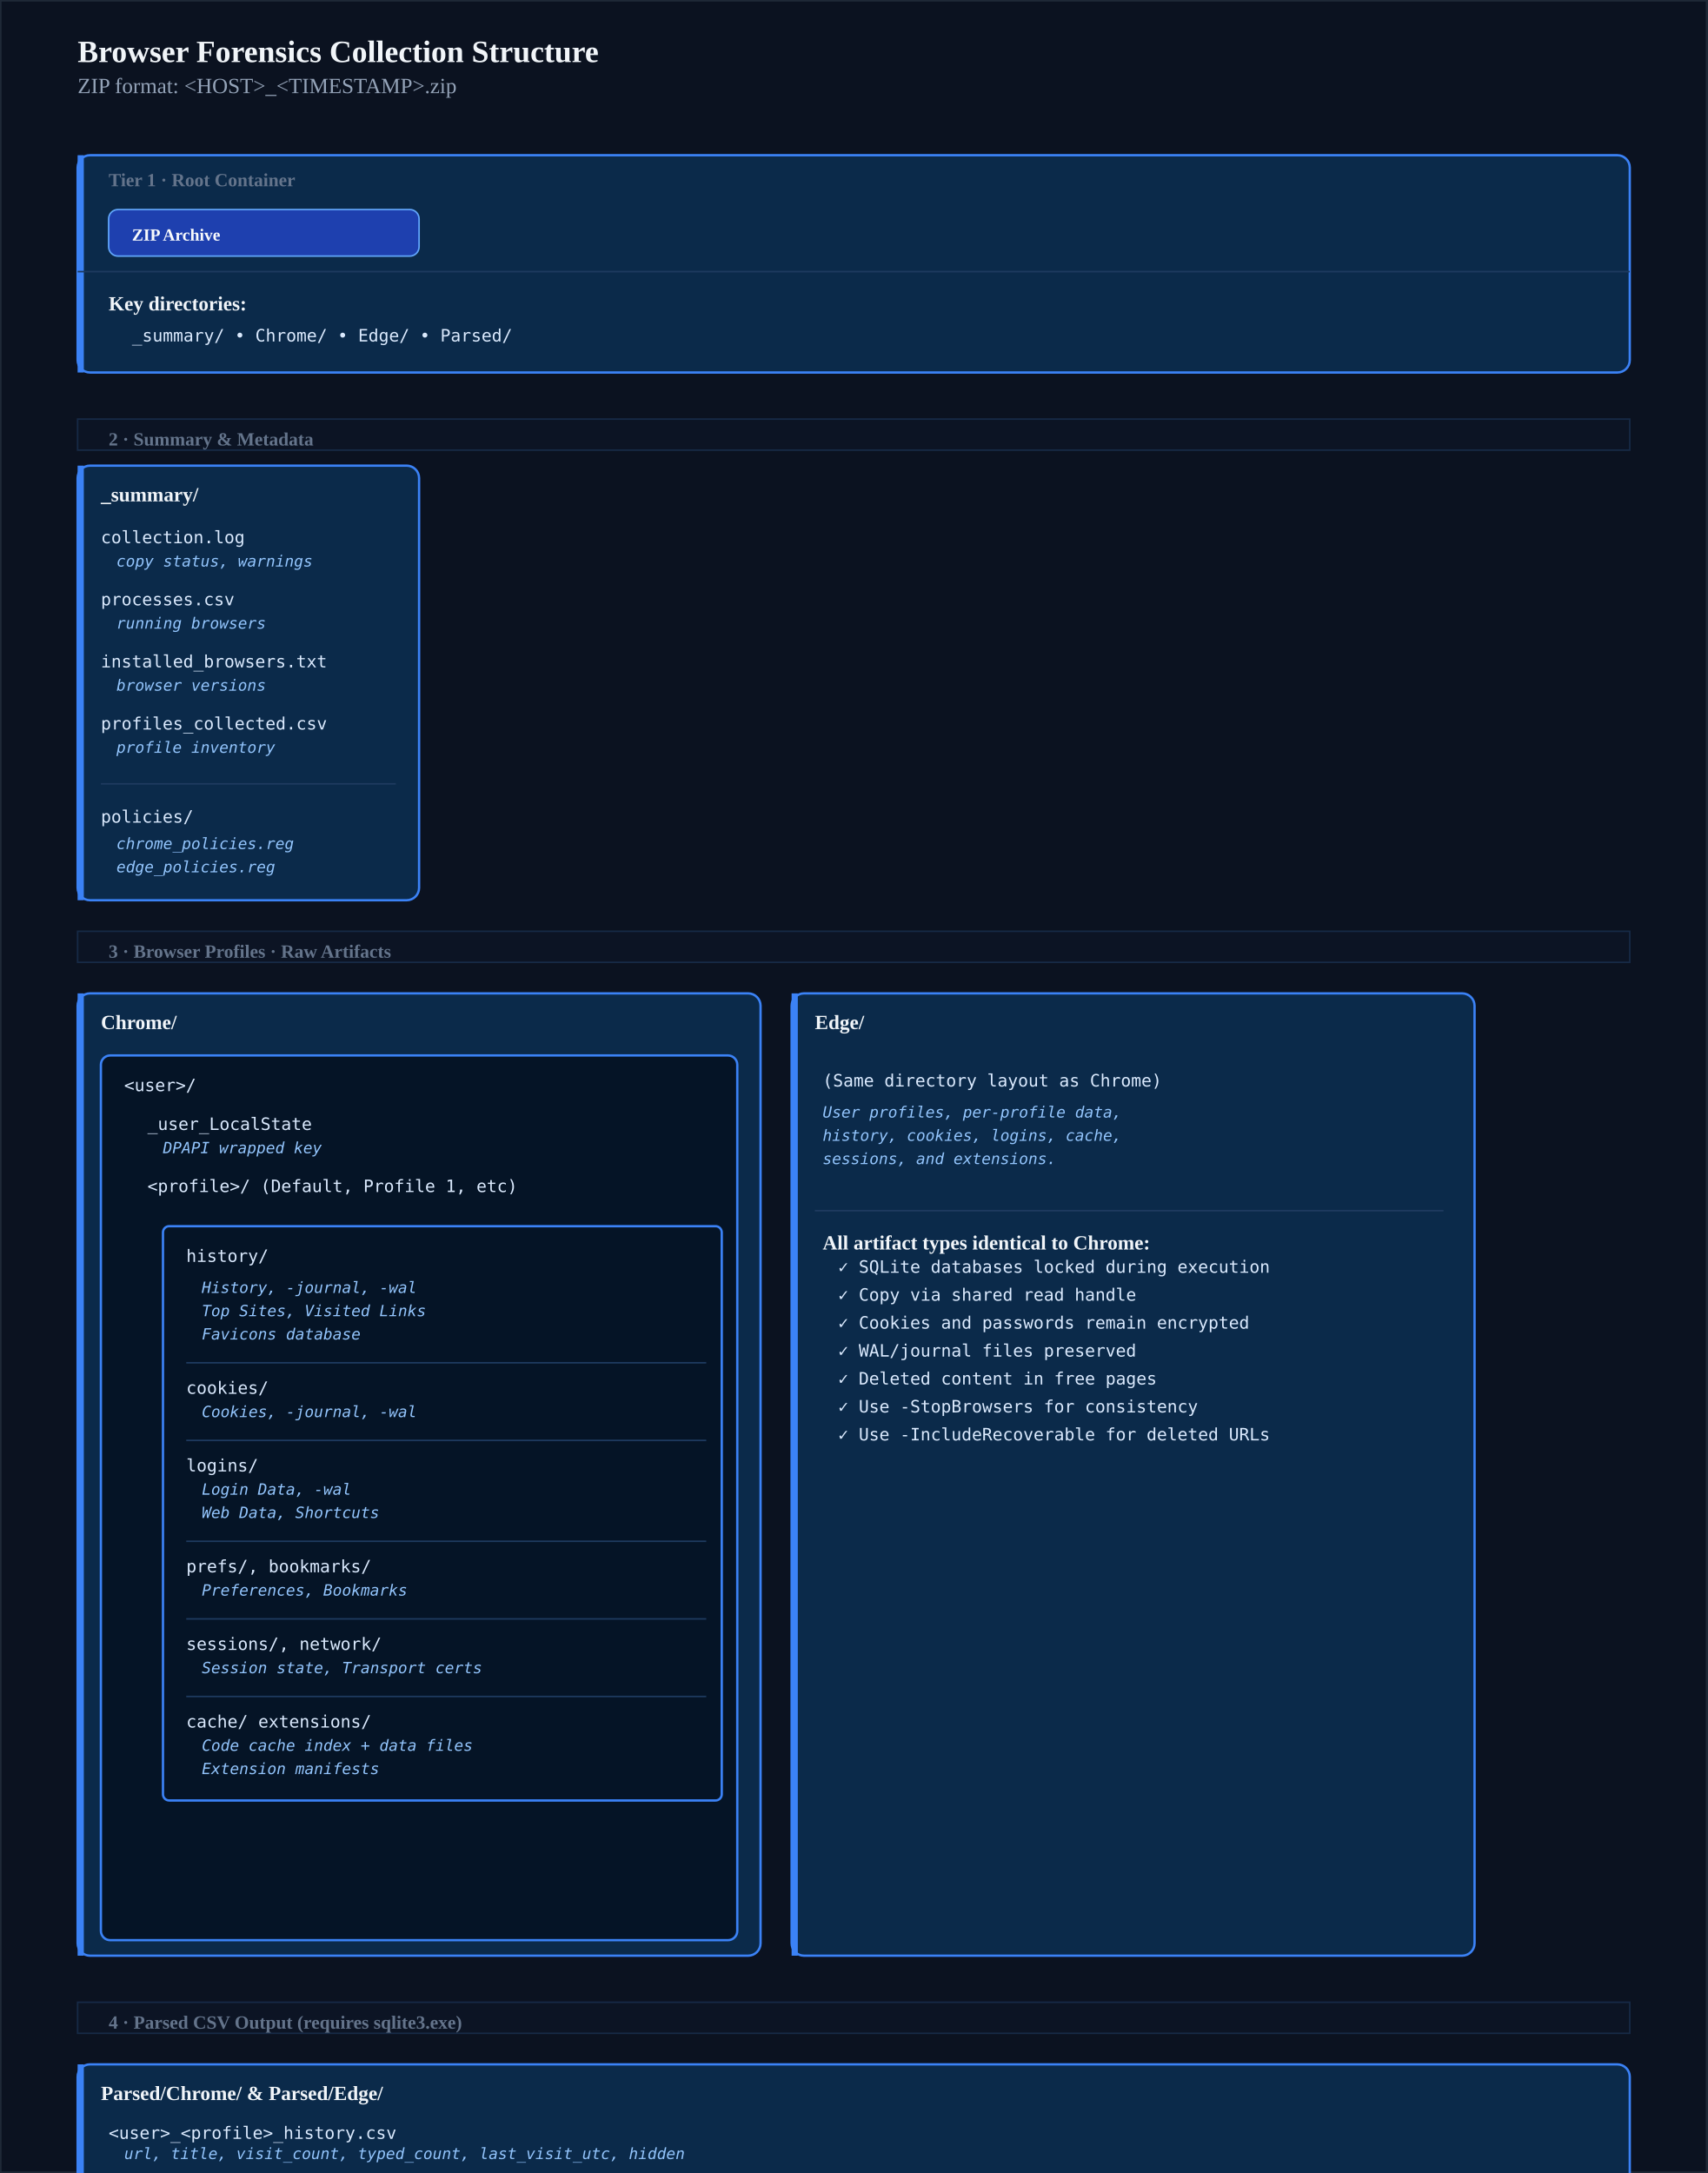
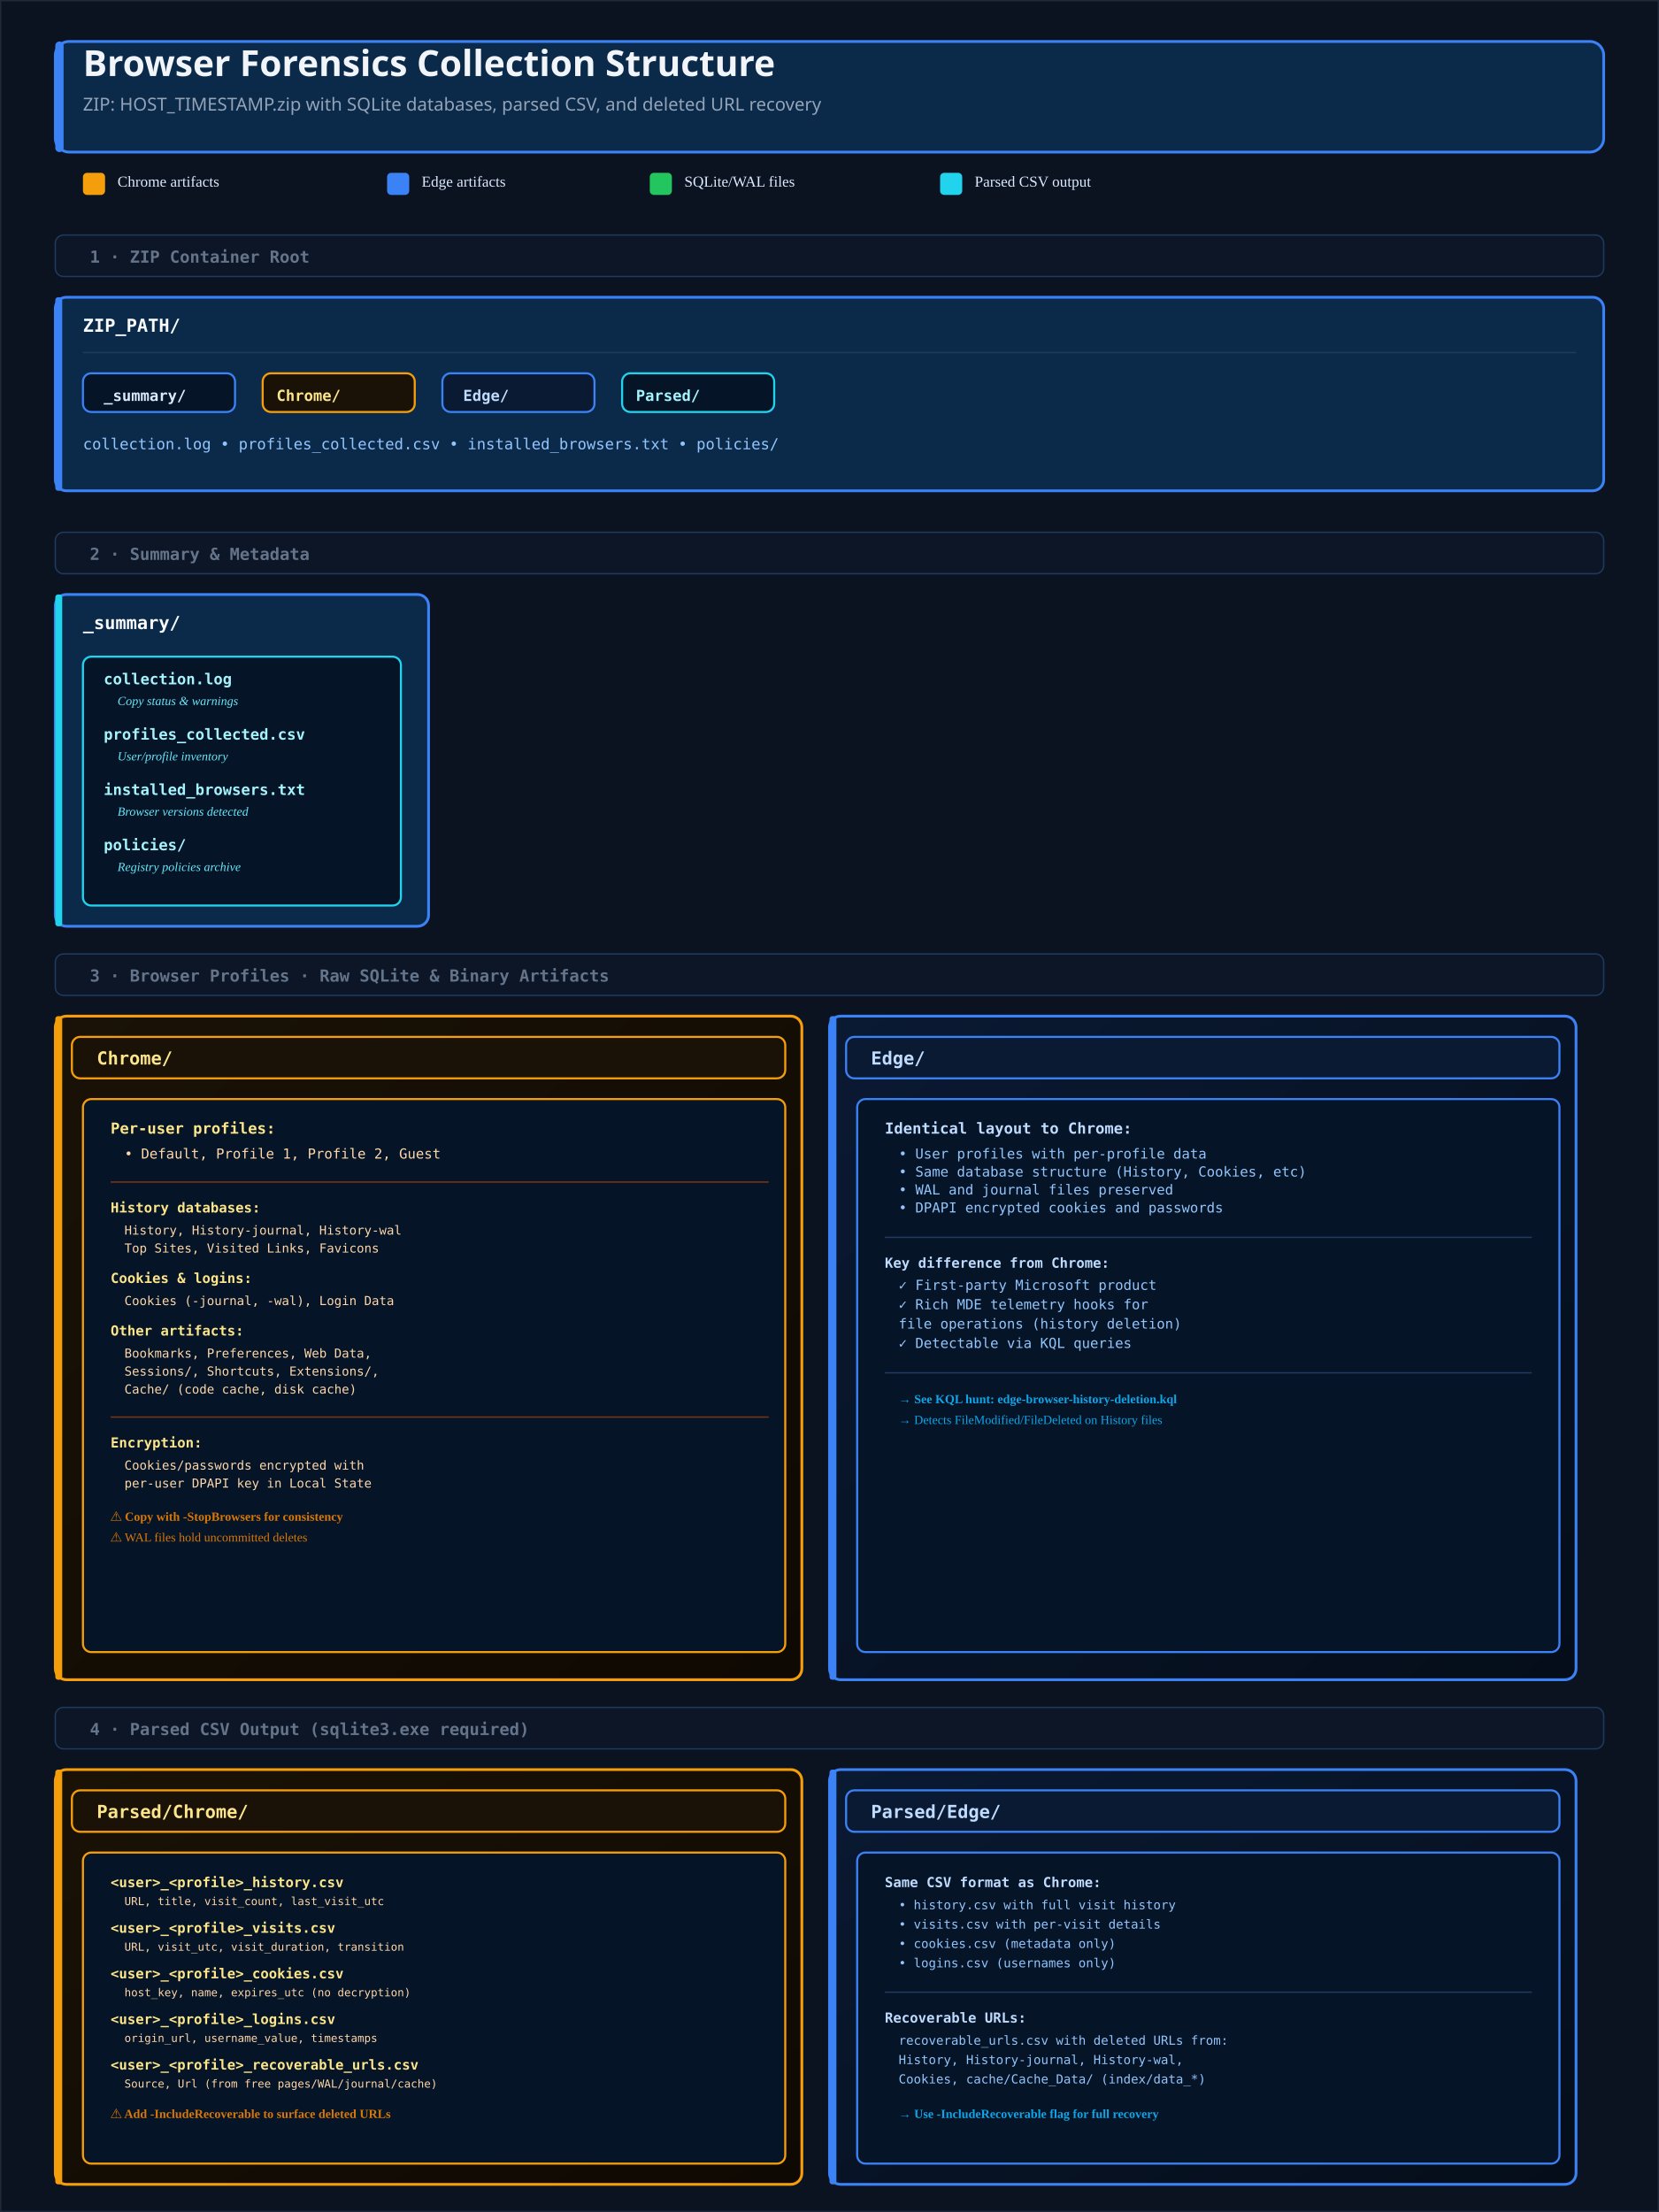
- <svg xmlns="http://www.w3.org/2000/svg" viewBox="0 0 1100 1400">
-   <rect width="1100" height="1400" fill="#0b1220" stroke="#1f2937" stroke-width="2" />
-   <text x="50" y="40" font-size="20" font-weight="700" fill="#f1f5f9">Browser Forensics Collection Structure</text>
-   <text x="50" y="60" font-size="14" fill="#94a3b8">ZIP format: &lt;HOST&gt;_&lt;TIMESTAMP&gt;.zip</text>
-   <rect x="50" y="100" width="1000" height="140" rx="8" fill="#0b2a4a" stroke="#3b82f6" stroke-width="1.5" />
-   <rect x="50" y="100" width="4" height="140" fill="#3b82f6" />
-   <text x="70" y="120" font-size="12" font-weight="600" fill="#64748b">Tier 1 · Root Container</text>
-   <rect x="70" y="135" width="200" height="30" rx="6" fill="#1e40af" stroke="#60a5fa" stroke-width="1" />
-   <text x="85" y="155" font-size="11" font-weight="600" fill="#f8fafc">ZIP Archive</text>
-   <line x1="50" y1="175" x2="1050" y2="175" stroke="#1e3a5f" stroke-width="1" />
-   <text x="70" y="200" font-size="13" font-weight="600" fill="#f1f5f9">Key directories:</text>
-   <text x="85" y="220" font-size="11" font-family="monospace" fill="#dbeafe">_summary/  •  Chrome/  •  Edge/  •  Parsed/</text>
-   <rect x="50" y="270" width="1000" height="20" fill="#0d1626" stroke="#1e3a5f" stroke-width="1" opacity="0.6" />
-   <text x="70" y="287" font-size="12" font-weight="600" fill="#64748b">2 · Summary &amp; Metadata</text>
-   <rect x="50" y="300" width="220" height="280" rx="8" fill="#0b2a4a" stroke="#3b82f6" stroke-width="1.5" />
-   <rect x="50" y="300" width="4" height="280" fill="#3b82f6" />
-   <text x="65" y="323" font-size="13" font-weight="600" fill="#f1f5f9">_summary/</text>
-   <text x="65" y="350" font-size="11" font-family="monospace" fill="#dbeafe">collection.log</text>
-   <text x="75" y="365" font-size="10" font-family="monospace" fill="#93c5fd" font-style="italic">copy status, warnings</text>
-   <text x="65" y="390" font-size="11" font-family="monospace" fill="#dbeafe">processes.csv</text>
-   <text x="75" y="405" font-size="10" font-family="monospace" fill="#93c5fd" font-style="italic">running browsers</text>
-   <text x="65" y="430" font-size="11" font-family="monospace" fill="#dbeafe">installed_browsers.txt</text>
-   <text x="75" y="445" font-size="10" font-family="monospace" fill="#93c5fd" font-style="italic">browser versions</text>
-   <text x="65" y="470" font-size="11" font-family="monospace" fill="#dbeafe">profiles_collected.csv</text>
-   <text x="75" y="485" font-size="10" font-family="monospace" fill="#93c5fd" font-style="italic">profile inventory</text>
-   <line x1="65" y1="505" x2="255" y2="505" stroke="#1e3a5f" stroke-width="1" />
-   <text x="65" y="530" font-size="11" font-family="monospace" fill="#dbeafe">policies/</text>
-   <text x="75" y="547" font-size="10" font-family="monospace" fill="#93c5fd" font-style="italic">chrome_policies.reg</text>
-   <text x="75" y="562" font-size="10" font-family="monospace" fill="#93c5fd" font-style="italic">edge_policies.reg</text>
-   <rect x="50" y="600" width="1000" height="20" fill="#0d1626" stroke="#1e3a5f" stroke-width="1" opacity="0.6" />
-   <text x="70" y="617" font-size="12" font-weight="600" fill="#64748b">3 · Browser Profiles · Raw Artifacts</text>
-   <rect x="50" y="640" width="440" height="620" rx="8" fill="#0b2a4a" stroke="#3b82f6" stroke-width="1.5" />
-   <rect x="50" y="640" width="4" height="620" fill="#3b82f6" />
-   <text x="65" y="663" font-size="13" font-weight="600" fill="#f1f5f9">Chrome/</text>
-   <rect x="65" y="680" width="410" height="570" rx="6" fill="#051426" stroke="#3b82f6" stroke-width="1.5" />
-   <text x="80" y="703" font-size="11" font-family="monospace" fill="#dbeafe">&lt;user&gt;/</text>
-   <text x="95" y="728" font-size="11" font-family="monospace" fill="#dbeafe">_user_LocalState</text>
-   <text x="105" y="743" font-size="10" font-family="monospace" fill="#93c5fd" font-style="italic">DPAPI wrapped key</text>
-   <text x="95" y="768" font-size="11" font-family="monospace" fill="#dbeafe">&lt;profile&gt;/ (Default, Profile 1, etc)</text>
-   <rect x="105" y="790" width="360" height="370" rx="4" fill="#051426" stroke="#3b82f6" stroke-width="1.5" />
-   <text x="120" y="813" font-size="11" font-family="monospace" fill="#dbeafe">history/</text>
-   <text x="130" y="833" font-size="10" font-family="monospace" fill="#93c5fd" font-style="italic">History, -journal, -wal</text>
-   <text x="130" y="848" font-size="10" font-family="monospace" fill="#93c5fd" font-style="italic">Top Sites, Visited Links</text>
-   <text x="130" y="863" font-size="10" font-family="monospace" fill="#93c5fd" font-style="italic">Favicons database</text>
-   <line x1="120" y1="878" x2="455" y2="878" stroke="#1e3a5f" stroke-width="1" />
-   <text x="120" y="898" font-size="11" font-family="monospace" fill="#dbeafe">cookies/</text>
-   <text x="130" y="913" font-size="10" font-family="monospace" fill="#93c5fd" font-style="italic">Cookies, -journal, -wal</text>
-   <line x1="120" y1="928" x2="455" y2="928" stroke="#1e3a5f" stroke-width="1" />
-   <text x="120" y="948" font-size="11" font-family="monospace" fill="#dbeafe">logins/</text>
-   <text x="130" y="963" font-size="10" font-family="monospace" fill="#93c5fd" font-style="italic">Login Data, -wal</text>
-   <text x="130" y="978" font-size="10" font-family="monospace" fill="#93c5fd" font-style="italic">Web Data, Shortcuts</text>
-   <line x1="120" y1="993" x2="455" y2="993" stroke="#1e3a5f" stroke-width="1" />
-   <text x="120" y="1013" font-size="11" font-family="monospace" fill="#dbeafe">prefs/, bookmarks/</text>
-   <text x="130" y="1028" font-size="10" font-family="monospace" fill="#93c5fd" font-style="italic">Preferences, Bookmarks</text>
-   <line x1="120" y1="1043" x2="455" y2="1043" stroke="#1e3a5f" stroke-width="1" />
-   <text x="120" y="1063" font-size="11" font-family="monospace" fill="#dbeafe">sessions/, network/</text>
-   <text x="130" y="1078" font-size="10" font-family="monospace" fill="#93c5fd" font-style="italic">Session state, Transport certs</text>
-   <line x1="120" y1="1093" x2="455" y2="1093" stroke="#1e3a5f" stroke-width="1" />
-   <text x="120" y="1113" font-size="11" font-family="monospace" fill="#dbeafe">cache/ extensions/</text>
-   <text x="130" y="1128" font-size="10" font-family="monospace" fill="#93c5fd" font-style="italic">Code cache index + data files</text>
-   <text x="130" y="1143" font-size="10" font-family="monospace" fill="#93c5fd" font-style="italic">Extension manifests</text>
-   <rect x="510" y="640" width="440" height="620" rx="8" fill="#0b2a4a" stroke="#3b82f6" stroke-width="1.5" />
-   <rect x="510" y="640" width="4" height="620" fill="#3b82f6" />
-   <text x="525" y="663" font-size="13" font-weight="600" fill="#f1f5f9">Edge/</text>
-   <text x="530" y="700" font-size="11" font-family="monospace" fill="#dbeafe">(Same directory layout as Chrome)</text>
-   <text x="530" y="720" font-size="10" font-family="monospace" fill="#93c5fd" font-style="italic">User profiles, per-profile data,</text>
-   <text x="530" y="735" font-size="10" font-family="monospace" fill="#93c5fd" font-style="italic">history, cookies, logins, cache,</text>
-   <text x="530" y="750" font-size="10" font-family="monospace" fill="#93c5fd" font-style="italic">sessions, and extensions.</text>
-   <line x1="525" y1="780" x2="930" y2="780" stroke="#1e3a5f" stroke-width="1" />
-   <text x="530" y="805" font-size="13" font-weight="600" fill="#f1f5f9">All artifact types identical to Chrome:</text>
-   <text x="540" y="820" font-size="11" font-family="monospace" fill="#dbeafe">✓ SQLite databases locked during execution</text>
-   <text x="540" y="838" font-size="11" font-family="monospace" fill="#dbeafe">✓ Copy via shared read handle</text>
-   <text x="540" y="856" font-size="11" font-family="monospace" fill="#dbeafe">✓ Cookies and passwords remain encrypted</text>
-   <text x="540" y="874" font-size="11" font-family="monospace" fill="#dbeafe">✓ WAL/journal files preserved</text>
-   <text x="540" y="892" font-size="11" font-family="monospace" fill="#dbeafe">✓ Deleted content in free pages</text>
-   <text x="540" y="910" font-size="11" font-family="monospace" fill="#dbeafe">✓ Use -StopBrowsers for consistency</text>
-   <text x="540" y="928" font-size="11" font-family="monospace" fill="#dbeafe">✓ Use -IncludeRecoverable for deleted URLs</text>
-   <rect x="50" y="1290" width="1000" height="20" fill="#0d1626" stroke="#1e3a5f" stroke-width="1" opacity="0.6" />
-   <text x="70" y="1307" font-size="12" font-weight="600" fill="#64748b">4 · Parsed CSV Output (requires sqlite3.exe)</text>
-   <rect x="50" y="1330" width="1000" height="220" rx="8" fill="#0b2a4a" stroke="#3b82f6" stroke-width="1.5" />
-   <rect x="50" y="1330" width="4" height="220" fill="#3b82f6" />
-   <text x="65" y="1353" font-size="13" font-weight="600" fill="#f1f5f9">Parsed/Chrome/ &amp; Parsed/Edge/</text>
-   <text x="70" y="1378" font-size="11" font-family="monospace" fill="#dbeafe">&lt;user&gt;_&lt;profile&gt;_history.csv</text>
-   <text x="80" y="1391" font-size="10" font-family="monospace" fill="#93c5fd" font-style="italic">url, title, visit_count, typed_count, last_visit_utc, hidden</text>
-   <text x="70" y="1410" font-size="11" font-family="monospace" fill="#dbeafe">&lt;user&gt;_&lt;profile&gt;_visits.csv</text>
-   <text x="80" y="1423" font-size="10" font-family="monospace" fill="#93c5fd" font-style="italic">url, title, visit_utc, visit_duration, transition, from_visit</text>
-   <text x="70" y="1442" font-size="11" font-family="monospace" fill="#dbeafe">&lt;user&gt;_&lt;profile&gt;_downloads.csv</text>
-   <text x="80" y="1455" font-size="10" font-family="monospace" fill="#93c5fd" font-style="italic">target_path, tab_url, referrer, mime_type, bytes, timestamps</text>
-   <text x="70" y="1474" font-size="11" font-family="monospace" fill="#dbeafe">&lt;user&gt;_&lt;profile&gt;_cookies.csv</text>
-   <text x="80" y="1487" font-size="10" font-family="monospace" fill="#93c5fd" font-style="italic">host_key, name, path, expires_utc, flags (metadata only, encrypted)</text>
-   <text x="70" y="1506" font-size="11" font-family="monospace" fill="#dbeafe">&lt;user&gt;_&lt;profile&gt;_logins.csv</text>
-   <text x="80" y="1519" font-size="10" font-family="monospace" fill="#93c5fd" font-style="italic">origin_url, username_value, timestamps, times_used (no passwords)</text>
-   <text x="70" y="1538" font-size="11" font-family="monospace" fill="#dbeafe">&lt;user&gt;_&lt;profile&gt;_recoverable_urls.csv</text>
-   <text x="80" y="1551" font-size="10" font-family="monospace" fill="#93c5fd" font-style="italic">Source, Url (free pages, WAL, journal, cache with -IncludeRecoverable)</text>
+ <svg xmlns="http://www.w3.org/2000/svg" viewBox="0 0 1200 1600">
+   <defs>
+     <linearGradient id="chromeBg" x1="0%" y1="0%" x2="100%" y2="100%">
+       <stop offset="0%" style="stop-color:#1a1206;stop-opacity:1" />
+       <stop offset="100%" style="stop-color:#0f0903;stop-opacity:1" />
+     </linearGradient>
+     <linearGradient id="edgeBg" x1="0%" y1="0%" x2="100%" y2="100%">
+       <stop offset="0%" style="stop-color:#0a1a33;stop-opacity:1" />
+       <stop offset="100%" style="stop-color:#050d19;stop-opacity:1" />
+     </linearGradient>
+     <linearGradient id="sqliteBg" x1="0%" y1="0%" x2="100%" y2="100%">
+       <stop offset="0%" style="stop-color:#1a0e06;stop-opacity:1" />
+       <stop offset="100%" style="stop-color:#0d0703;stop-opacity:1" />
+     </linearGradient>
+     <filter id="shadow" x="-50%" y="-50%" width="200%" height="200%">
+       <feDropShadow dx="0" dy="2" stdDeviation="3" flood-opacity="0.2" />
+     </filter>
+   </defs>
+   <rect width="1200" height="1600" fill="#0b1220" stroke="#1f2937" stroke-width="2" />
+   <rect x="40" y="30" width="1120" height="80" rx="10" fill="#0b2a4a" stroke="#3b82f6" stroke-width="2" />
+   <rect x="40" y="30" width="6" height="80" fill="#3b82f6" rx="3" />
+   <text x="60" y="55" font-size="26" font-weight="800" fill="#f1f5f9" font-family="ui-sans-serif, system-ui">Browser Forensics Collection Structure</text>
+   <text x="60" y="80" font-size="13" fill="#94a3b8" font-family="ui-sans-serif, system-ui">ZIP: HOST_TIMESTAMP.zip with SQLite databases, parsed CSV, and deleted URL recovery</text>
+   <rect x="60" y="125" width="16" height="16" rx="3" fill="#f59e0b" />
+   <text x="85" y="135" font-size="11" fill="#dbeafe">Chrome artifacts</text>
+   <rect x="280" y="125" width="16" height="16" rx="3" fill="#3b82f6" />
+   <text x="305" y="135" font-size="11" fill="#dbeafe">Edge artifacts</text>
+   <rect x="470" y="125" width="16" height="16" rx="3" fill="#22c55e" />
+   <text x="495" y="135" font-size="11" fill="#dbeafe">SQLite/WAL files</text>
+   <rect x="680" y="125" width="16" height="16" rx="3" fill="#22d3ee" />
+   <text x="705" y="135" font-size="11" fill="#dbeafe">Parsed CSV output</text>
+   <rect x="40" y="170" width="1120" height="30" fill="#0d1626" stroke="#1e3a5f" stroke-width="1" rx="6" />
+   <text x="65" y="190" font-size="12" font-weight="700" fill="#64748b" font-family="ui-monospace, monospace">1 · ZIP Container Root</text>
+   <rect x="40" y="215" width="1120" height="140" rx="8" fill="#0b2a4a" stroke="#3b82f6" stroke-width="2" />
+   <rect x="40" y="215" width="5" height="140" fill="#3b82f6" rx="2" />
+   <text x="60" y="240" font-size="13" font-weight="700" fill="#f8fafc" font-family="ui-monospace, monospace">ZIP_PATH/</text>
+   <line x1="60" y1="255" x2="1140" y2="255" stroke="#1e3a5f" stroke-width="1" />
+   <rect x="60" y="270" width="110" height="28" rx="6" fill="#051426" stroke="#3b82f6" stroke-width="1.5" />
+   <text x="75" y="290" font-size="11" font-weight="600" fill="#dbeafe" font-family="ui-monospace, monospace">_summary/</text>
+   <rect x="190" y="270" width="110" height="28" rx="6" fill="#1a1206" stroke="#f59e0b" stroke-width="1.5" />
+   <text x="200" y="290" font-size="11" font-weight="600" fill="#fde68a" font-family="ui-monospace, monospace">Chrome/</text>
+   <rect x="320" y="270" width="110" height="28" rx="6" fill="#0a1a33" stroke="#3b82f6" stroke-width="1.5" />
+   <text x="335" y="290" font-size="11" font-weight="600" fill="#bfdbfe" font-family="ui-monospace, monospace">Edge/</text>
+   <rect x="450" y="270" width="110" height="28" rx="6" fill="#051426" stroke="#22d3ee" stroke-width="1.5" />
+   <text x="460" y="290" font-size="11" font-weight="600" fill="#a5f3fc" font-family="ui-monospace, monospace">Parsed/</text>
+   <text x="60" y="325" font-size="11" font-family="ui-monospace, monospace" fill="#93c5fd">collection.log  •  profiles_collected.csv  •  installed_browsers.txt  •  policies/</text>
+   <rect x="40" y="385" width="1120" height="30" fill="#0d1626" stroke="#1e3a5f" stroke-width="1" rx="6" />
+   <text x="65" y="405" font-size="12" font-weight="700" fill="#64748b" font-family="ui-monospace, monospace">2 · Summary &amp; Metadata</text>
+   <rect x="40" y="430" width="270" height="240" rx="8" fill="#0b2a4a" stroke="#3b82f6" stroke-width="2" />
+   <rect x="40" y="430" width="5" height="240" fill="#22d3ee" rx="2" />
+   <text x="60" y="455" font-size="13" font-weight="700" fill="#f8fafc" font-family="ui-monospace, monospace">_summary/</text>
+   <rect x="60" y="475" width="230" height="180" rx="6" fill="#051426" stroke="#22d3ee" stroke-width="1.5" />
+   <text x="75" y="495" font-size="11" font-weight="600" fill="#a5f3fc" font-family="ui-monospace, monospace">collection.log</text>
+   <text x="85" y="510" font-size="9" fill="#67e8f9" font-style="italic">Copy status &amp; warnings</text>
+   <text x="75" y="535" font-size="11" font-weight="600" fill="#a5f3fc" font-family="ui-monospace, monospace">profiles_collected.csv</text>
+   <text x="85" y="550" font-size="9" fill="#67e8f9" font-style="italic">User/profile inventory</text>
+   <text x="75" y="575" font-size="11" font-weight="600" fill="#a5f3fc" font-family="ui-monospace, monospace">installed_browsers.txt</text>
+   <text x="85" y="590" font-size="9" fill="#67e8f9" font-style="italic">Browser versions detected</text>
+   <text x="75" y="615" font-size="11" font-weight="600" fill="#a5f3fc" font-family="ui-monospace, monospace">policies/</text>
+   <text x="85" y="630" font-size="9" fill="#67e8f9" font-style="italic">Registry policies archive</text>
+   <rect x="40" y="690" width="1120" height="30" fill="#0d1626" stroke="#1e3a5f" stroke-width="1" rx="6" />
+   <text x="65" y="710" font-size="12" font-weight="700" fill="#64748b" font-family="ui-monospace, monospace">3 · Browser Profiles · Raw SQLite &amp; Binary Artifacts</text>
+   <rect x="40" y="735" width="540" height="480" rx="8" fill="url(#chromeBg)" stroke="#f59e0b" stroke-width="2" />
+   <rect x="40" y="735" width="5" height="480" fill="#f59e0b" rx="2" />
+   <rect x="52" y="750" width="516" height="30" fill="#1a1206" stroke="#f59e0b" stroke-width="1.5" rx="6" />
+   <text x="70" y="770" font-size="13" font-weight="700" fill="#fde68a" font-family="ui-monospace, monospace">Chrome/</text>
+   <rect x="60" y="795" width="508" height="400" rx="6" fill="#051426" stroke="#f59e0b" stroke-width="1.5" />
+   <text x="80" y="820" font-size="11" font-weight="600" fill="#fde68a" font-family="ui-monospace, monospace">Per-user profiles:</text>
+   <text x="90" y="838" font-size="10" fill="#fed7aa" font-family="ui-monospace, monospace">• Default, Profile 1, Profile 2, Guest</text>
+   <line x1="80" y1="855" x2="556" y2="855" stroke="#78350f" stroke-width="1" />
+   <text x="80" y="877" font-size="10" font-weight="600" fill="#fde68a" font-family="ui-monospace, monospace">History databases:</text>
+   <text x="90" y="893" font-size="9" fill="#fed7aa" font-family="ui-monospace, monospace">History, History-journal, History-wal</text>
+   <text x="90" y="906" font-size="9" fill="#fed7aa" font-family="ui-monospace, monospace">Top Sites, Visited Links, Favicons</text>
+   <text x="80" y="928" font-size="10" font-weight="600" fill="#fde68a" font-family="ui-monospace, monospace">Cookies &amp; logins:</text>
+   <text x="90" y="944" font-size="9" fill="#fed7aa" font-family="ui-monospace, monospace">Cookies (-journal, -wal), Login Data</text>
+   <text x="80" y="966" font-size="10" font-weight="600" fill="#fde68a" font-family="ui-monospace, monospace">Other artifacts:</text>
+   <text x="90" y="982" font-size="9" fill="#fed7aa" font-family="ui-monospace, monospace">Bookmarks, Preferences, Web Data,</text>
+   <text x="90" y="995" font-size="9" fill="#fed7aa" font-family="ui-monospace, monospace">Sessions/, Shortcuts, Extensions/,</text>
+   <text x="90" y="1008" font-size="9" fill="#fed7aa" font-family="ui-monospace, monospace">Cache/ (code cache, disk cache)</text>
+   <line x1="80" y1="1025" x2="556" y2="1025" stroke="#78350f" stroke-width="1" />
+   <text x="80" y="1047" font-size="10" font-weight="600" fill="#fde68a" font-family="ui-monospace, monospace">Encryption:</text>
+   <text x="90" y="1063" font-size="9" fill="#fed7aa" font-family="ui-monospace, monospace">Cookies/passwords encrypted with</text>
+   <text x="90" y="1076" font-size="9" fill="#fed7aa" font-family="ui-monospace, monospace">per-user DPAPI key in Local State</text>
+   <text x="80" y="1100" font-size="9" fill="#d97706" font-weight="600">⚠ Copy with -StopBrowsers for consistency</text>
+   <text x="80" y="1115" font-size="9" fill="#d97706">⚠ WAL files hold uncommitted deletes</text>
+   <rect x="600" y="735" width="540" height="480" rx="8" fill="url(#edgeBg)" stroke="#3b82f6" stroke-width="2" />
+   <rect x="600" y="735" width="5" height="480" fill="#3b82f6" rx="2" />
+   <rect x="612" y="750" width="516" height="30" fill="#0a1a33" stroke="#3b82f6" stroke-width="1.5" rx="6" />
+   <text x="630" y="770" font-size="13" font-weight="700" fill="#bfdbfe" font-family="ui-monospace, monospace">Edge/</text>
+   <rect x="620" y="795" width="508" height="400" rx="6" fill="#051426" stroke="#3b82f6" stroke-width="1.5" />
+   <text x="640" y="820" font-size="11" font-weight="600" fill="#bfdbfe" font-family="ui-monospace, monospace">Identical layout to Chrome:</text>
+   <text x="650" y="838" font-size="10" fill="#93c5fd" font-family="ui-monospace, monospace">• User profiles with per-profile data</text>
+   <text x="650" y="851" font-size="10" fill="#93c5fd" font-family="ui-monospace, monospace">• Same database structure (History, Cookies, etc)</text>
+   <text x="650" y="864" font-size="10" fill="#93c5fd" font-family="ui-monospace, monospace">• WAL and journal files preserved</text>
+   <text x="650" y="877" font-size="10" fill="#93c5fd" font-family="ui-monospace, monospace">• DPAPI encrypted cookies and passwords</text>
+   <line x1="640" y1="895" x2="1108" y2="895" stroke="#1e3a5f" stroke-width="1" />
+   <text x="640" y="917" font-size="10" font-weight="600" fill="#bfdbfe" font-family="ui-monospace, monospace">Key difference from Chrome:</text>
+   <text x="650" y="933" font-size="10" fill="#93c5fd" font-family="ui-monospace, monospace">✓ First-party Microsoft product</text>
+   <text x="650" y="947" font-size="10" fill="#93c5fd" font-family="ui-monospace, monospace">✓ Rich MDE telemetry hooks for</text>
+   <text x="650" y="961" font-size="10" fill="#93c5fd" font-family="ui-monospace, monospace">  file operations (history deletion)</text>
+   <text x="650" y="975" font-size="10" fill="#93c5fd" font-family="ui-monospace, monospace">✓ Detectable via KQL queries</text>
+   <line x1="640" y1="993" x2="1108" y2="993" stroke="#1e3a5f" stroke-width="1" />
+   <text x="650" y="1015" font-size="9" fill="#0ea5e9" font-weight="600">→ See KQL hunt: edge-browser-history-deletion.kql</text>
+   <text x="650" y="1030" font-size="9" fill="#0ea5e9">→ Detects FileModified/FileDeleted on History files</text>
+   <rect x="40" y="1235" width="1120" height="30" fill="#0d1626" stroke="#1e3a5f" stroke-width="1" rx="6" />
+   <text x="65" y="1255" font-size="12" font-weight="700" fill="#64748b" font-family="ui-monospace, monospace">4 · Parsed CSV Output (sqlite3.exe required)</text>
+   <rect x="40" y="1280" width="540" height="300" rx="8" fill="url(#chromeBg)" stroke="#f59e0b" stroke-width="2" />
+   <rect x="40" y="1280" width="5" height="300" fill="#f59e0b" rx="2" />
+   <rect x="52" y="1295" width="516" height="30" fill="#1a1206" stroke="#f59e0b" stroke-width="1.5" rx="6" />
+   <text x="70" y="1315" font-size="13" font-weight="700" fill="#fde68a" font-family="ui-monospace, monospace">Parsed/Chrome/</text>
+   <rect x="60" y="1340" width="508" height="225" rx="6" fill="#051426" stroke="#f59e0b" stroke-width="1.5" />
+   <text x="80" y="1365" font-size="10" font-weight="600" fill="#fde68a" font-family="ui-monospace, monospace">&lt;user&gt;_&lt;profile&gt;_history.csv</text>
+   <text x="90" y="1378" font-size="8" fill="#fed7aa" font-family="ui-monospace, monospace">URL, title, visit_count, last_visit_utc</text>
+   <text x="80" y="1398" font-size="10" font-weight="600" fill="#fde68a" font-family="ui-monospace, monospace">&lt;user&gt;_&lt;profile&gt;_visits.csv</text>
+   <text x="90" y="1411" font-size="8" fill="#fed7aa" font-family="ui-monospace, monospace">URL, visit_utc, visit_duration, transition</text>
+   <text x="80" y="1431" font-size="10" font-weight="600" fill="#fde68a" font-family="ui-monospace, monospace">&lt;user&gt;_&lt;profile&gt;_cookies.csv</text>
+   <text x="90" y="1444" font-size="8" fill="#fed7aa" font-family="ui-monospace, monospace">host_key, name, expires_utc (no decryption)</text>
+   <text x="80" y="1464" font-size="10" font-weight="600" fill="#fde68a" font-family="ui-monospace, monospace">&lt;user&gt;_&lt;profile&gt;_logins.csv</text>
+   <text x="90" y="1477" font-size="8" fill="#fed7aa" font-family="ui-monospace, monospace">origin_url, username_value, timestamps</text>
+   <text x="80" y="1497" font-size="10" font-weight="600" fill="#fde68a" font-family="ui-monospace, monospace">&lt;user&gt;_&lt;profile&gt;_recoverable_urls.csv</text>
+   <text x="90" y="1510" font-size="8" fill="#fed7aa" font-family="ui-monospace, monospace">Source, Url (from free pages/WAL/journal/cache)</text>
+   <text x="80" y="1532" font-size="9" fill="#d97706" font-weight="600">⚠ Add -IncludeRecoverable to surface deleted URLs</text>
+   <rect x="600" y="1280" width="540" height="300" rx="8" fill="url(#edgeBg)" stroke="#3b82f6" stroke-width="2" />
+   <rect x="600" y="1280" width="5" height="300" fill="#3b82f6" rx="2" />
+   <rect x="612" y="1295" width="516" height="30" fill="#0a1a33" stroke="#3b82f6" stroke-width="1.5" rx="6" />
+   <text x="630" y="1315" font-size="13" font-weight="700" fill="#bfdbfe" font-family="ui-monospace, monospace">Parsed/Edge/</text>
+   <rect x="620" y="1340" width="508" height="225" rx="6" fill="#051426" stroke="#3b82f6" stroke-width="1.5" />
+   <text x="640" y="1365" font-size="10" font-weight="600" fill="#bfdbfe" font-family="ui-monospace, monospace">Same CSV format as Chrome:</text>
+   <text x="650" y="1381" font-size="9" fill="#93c5fd" font-family="ui-monospace, monospace">• history.csv with full visit history</text>
+   <text x="650" y="1395" font-size="9" fill="#93c5fd" font-family="ui-monospace, monospace">• visits.csv with per-visit details</text>
+   <text x="650" y="1409" font-size="9" fill="#93c5fd" font-family="ui-monospace, monospace">• cookies.csv (metadata only)</text>
+   <text x="650" y="1423" font-size="9" fill="#93c5fd" font-family="ui-monospace, monospace">• logins.csv (usernames only)</text>
+   <line x1="640" y1="1441" x2="1108" y2="1441" stroke="#1e3a5f" stroke-width="1" />
+   <text x="640" y="1463" font-size="10" font-weight="600" fill="#bfdbfe" font-family="ui-monospace, monospace">Recoverable URLs:</text>
+   <text x="650" y="1479" font-size="9" fill="#93c5fd" font-family="ui-monospace, monospace">recoverable_urls.csv with deleted URLs from:</text>
+   <text x="650" y="1493" font-size="9" fill="#93c5fd" font-family="ui-monospace, monospace">History, History-journal, History-wal,</text>
+   <text x="650" y="1507" font-size="9" fill="#93c5fd" font-family="ui-monospace, monospace">Cookies, cache/Cache_Data/ (index/data_*)</text>
+   <text x="650" y="1532" font-size="9" fill="#0ea5e9" font-weight="600">→ Use -IncludeRecoverable flag for full recovery</text>
+   <rect x="40" y="1610" width="1120" height="1" fill="#1e3a5f" />
+   <text x="60" y="1628" font-size="10" fill="#64748b" font-style="italic" font-family="ui-monospace, monospace">Primary: On-disk artifacts. Supplemental: MDE Advanced Hunting (DeviceNetworkEvents, DeviceEvents with BrowserLaunchedToOpenUrl)</text>
</svg>
